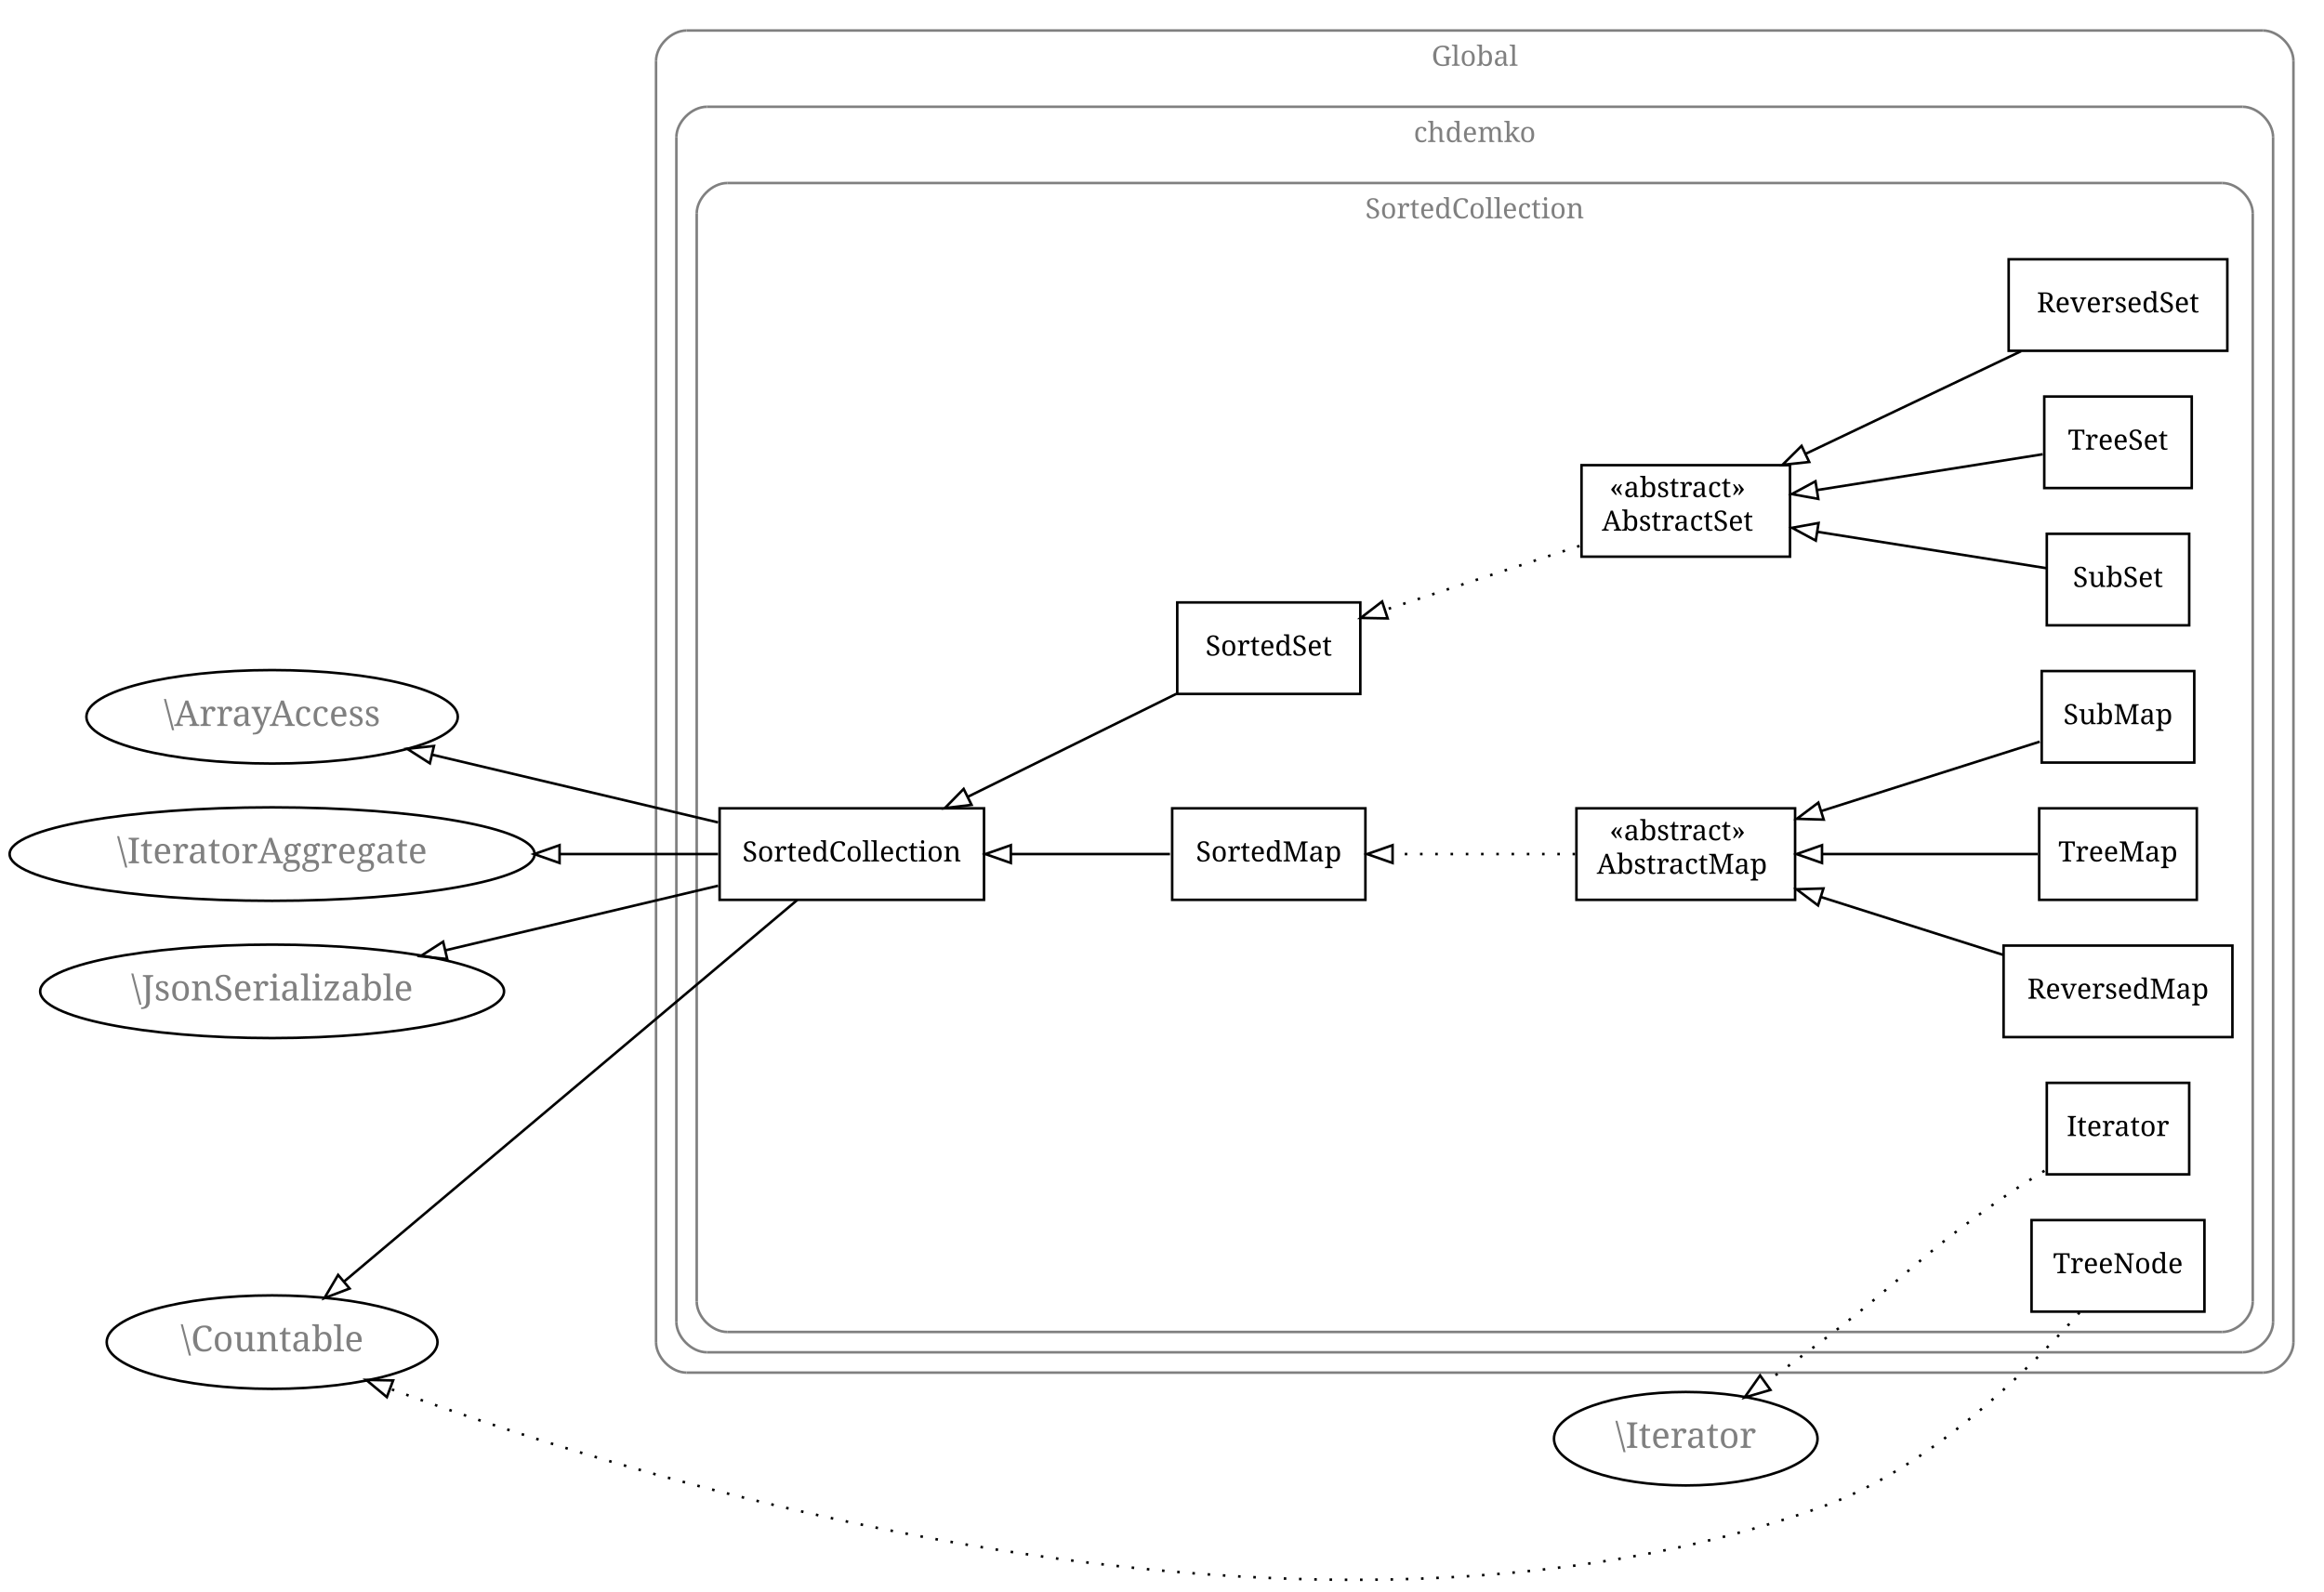
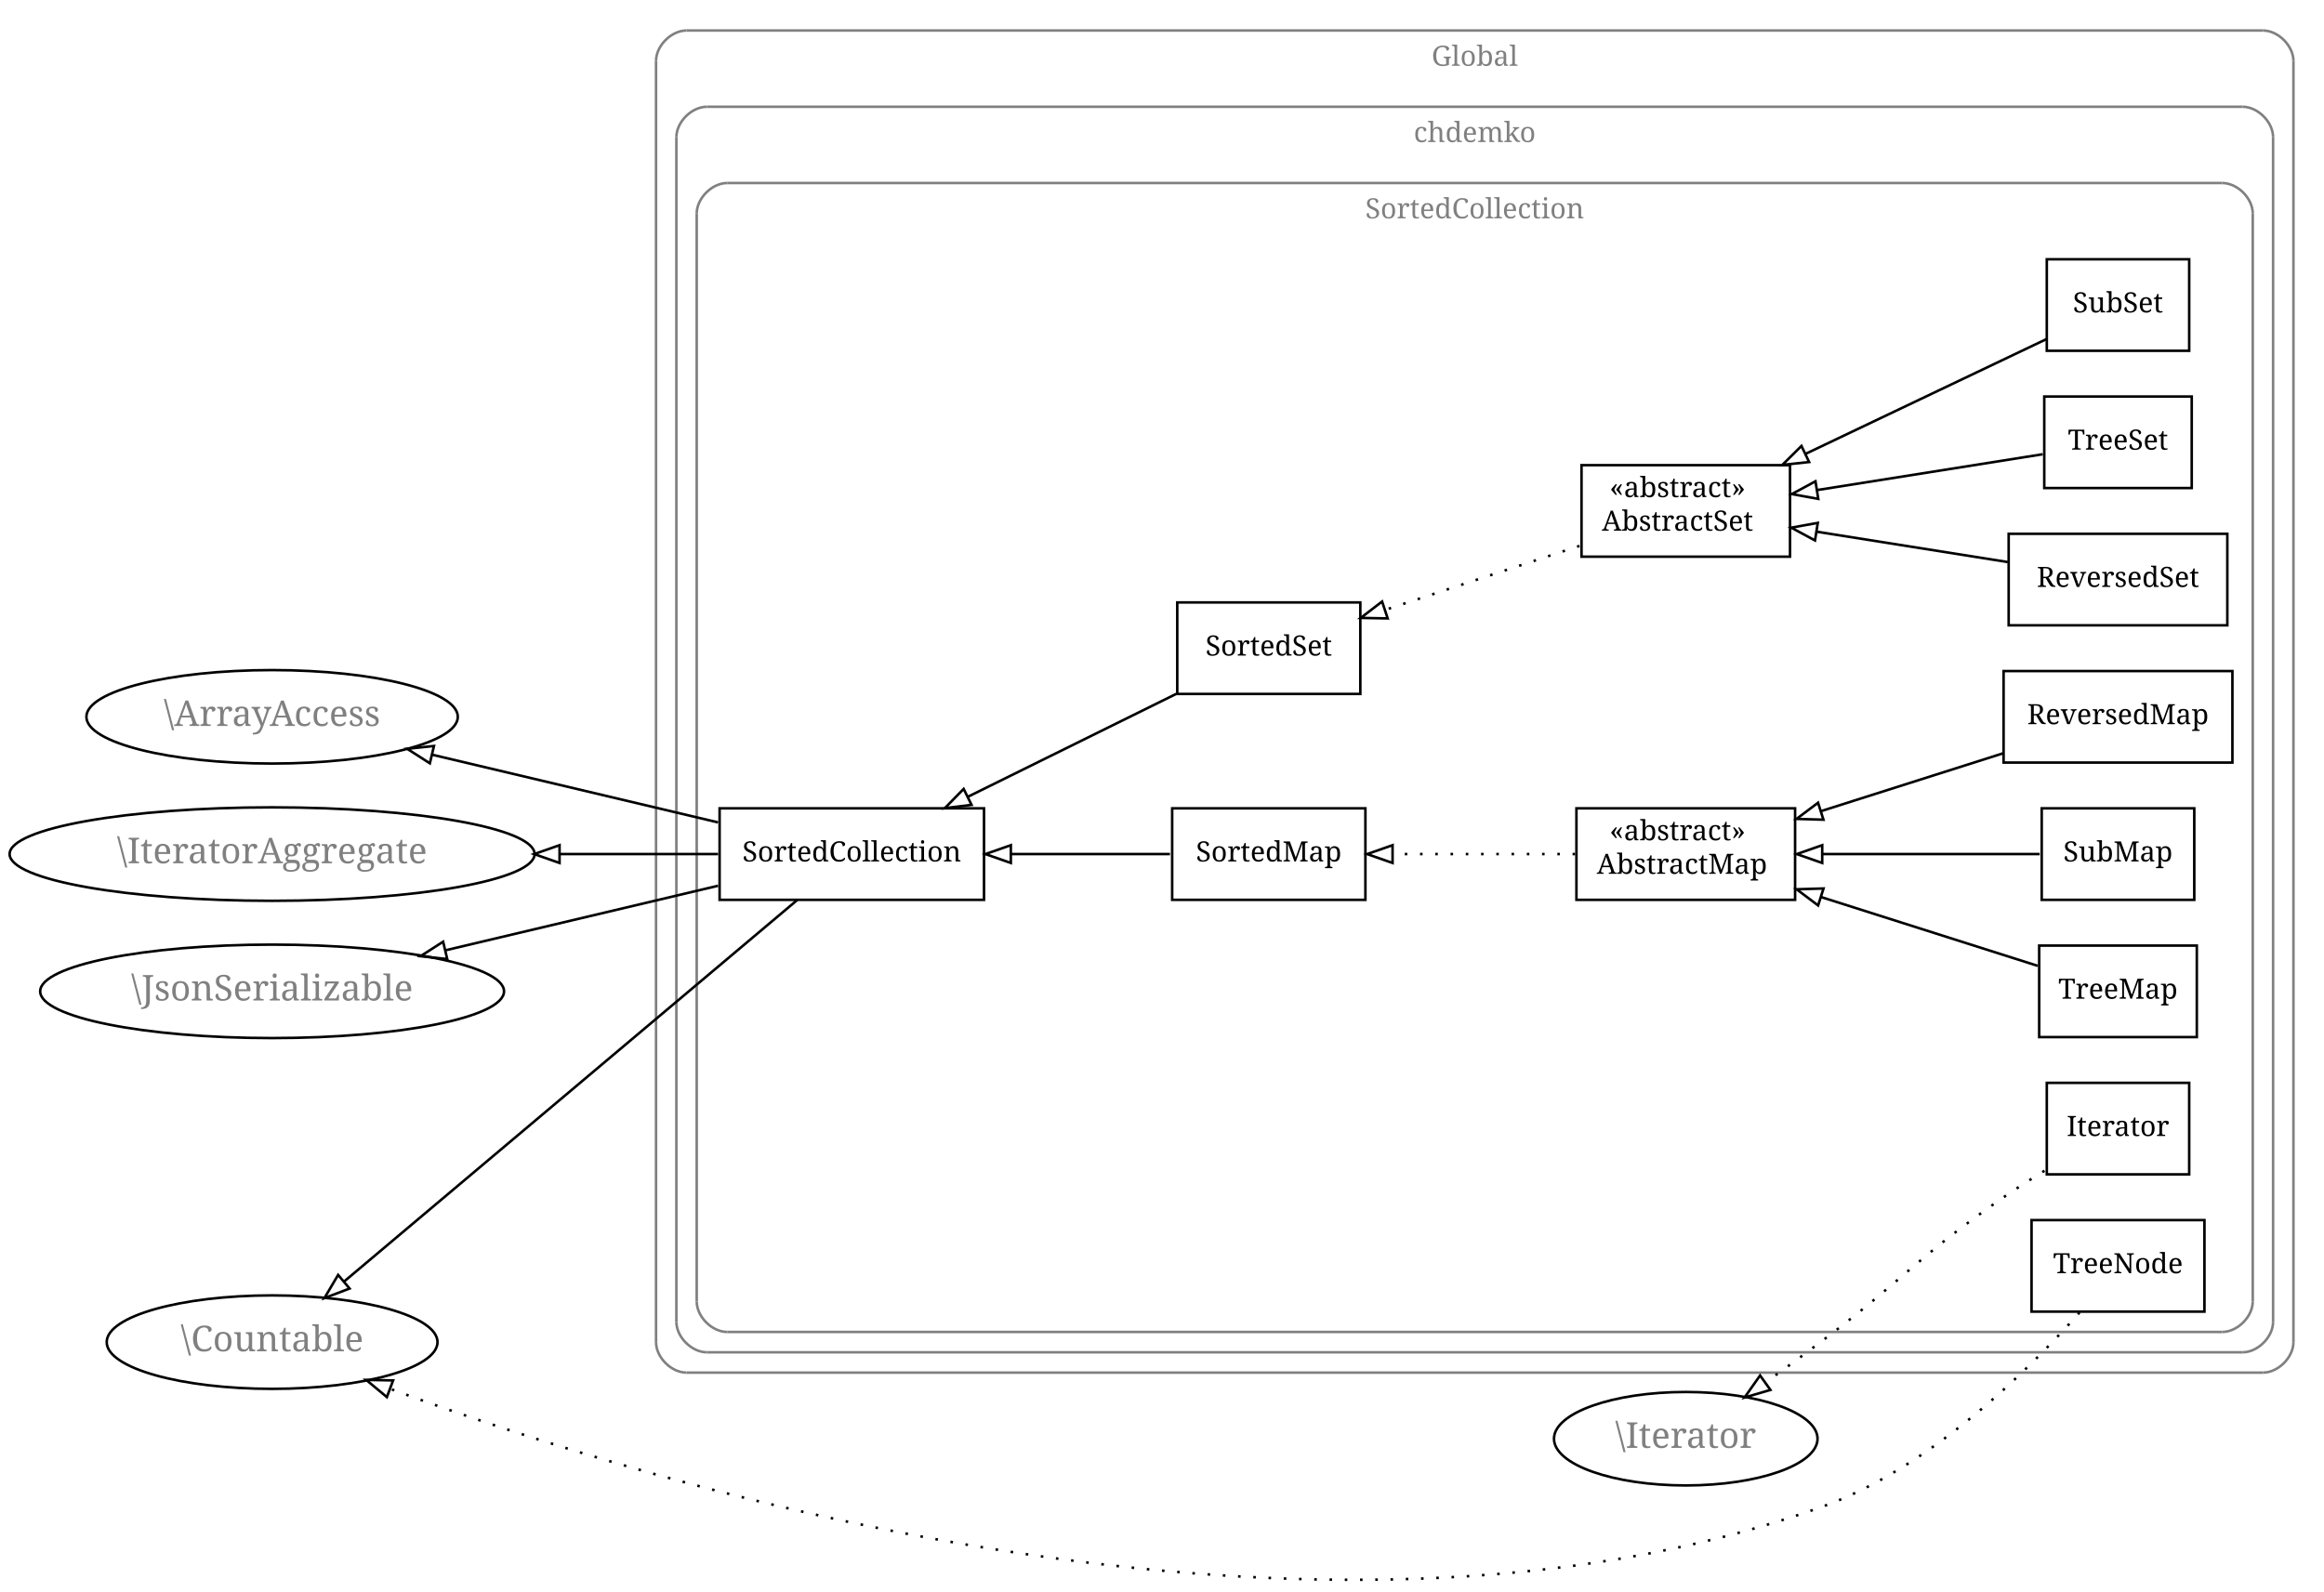
<svg xmlns="http://www.w3.org/2000/svg" width="914pt" height="626pt" viewBox="0.00 0.00 914.00 626.03">
  <g id="graph1" class="graph" transform="scale(1 1) rotate(0) translate(4 622.034)">
    <polygon fill="white" stroke="white" points="-4,5 -4,-622.034 911,-622.034 911,5 -4,5" />
    <g id="graph2" class="cluster">
      <polyline fill="none" stroke="gray" points="266,-82.034 886,-82.034 " />
      <path fill="none" stroke="gray" d="M886,-82.034C892,-82.034 898,-88.034 898,-94.034" />
      <polyline fill="none" stroke="gray" points="898,-94.034 898,-598.034 " />
      <path fill="none" stroke="gray" d="M898,-598.034C898,-604.034 892,-610.034 886,-610.034" />
      <polyline fill="none" stroke="gray" points="886,-610.034 266,-610.034 " />
      <path fill="none" stroke="gray" d="M266,-610.034C260,-610.034 254,-604.034 254,-598.034" />
      <polyline fill="none" stroke="gray" points="254,-598.034 254,-94.034 " />
      <path fill="none" stroke="gray" d="M254,-94.034C254,-88.034 260,-82.034 266,-82.034" />
      <text text-anchor="middle" x="576" y="-596.134" font-family="Times Roman,serif" font-size="11.00" fill="gray">Global</text>
    </g>
    <g id="graph3" class="cluster">
      <polyline fill="none" stroke="gray" points="274,-90.034 878,-90.034 " />
      <path fill="none" stroke="gray" d="M878,-90.034C884,-90.034 890,-96.034 890,-102.034" />
      <polyline fill="none" stroke="gray" points="890,-102.034 890,-568.034 " />
      <path fill="none" stroke="gray" d="M890,-568.034C890,-574.034 884,-580.034 878,-580.034" />
      <polyline fill="none" stroke="gray" points="878,-580.034 274,-580.034 " />
      <path fill="none" stroke="gray" d="M274,-580.034C268,-580.034 262,-574.034 262,-568.034" />
      <polyline fill="none" stroke="gray" points="262,-568.034 262,-102.034 " />
      <path fill="none" stroke="gray" d="M262,-102.034C262,-96.034 268,-90.034 274,-90.034" />
      <text text-anchor="middle" x="576" y="-566.134" font-family="Times Roman,serif" font-size="11.00" fill="gray">chdemko</text>
    </g>
    <g id="graph4" class="cluster">
      <polyline fill="none" stroke="gray" points="282,-98.034 870,-98.034 " />
      <path fill="none" stroke="gray" d="M870,-98.034C876,-98.034 882,-104.034 882,-110.034" />
      <polyline fill="none" stroke="gray" points="882,-110.034 882,-538.034 " />
      <path fill="none" stroke="gray" d="M882,-538.034C882,-544.034 876,-550.034 870,-550.034" />
      <polyline fill="none" stroke="gray" points="870,-550.034 282,-550.034 " />
      <path fill="none" stroke="gray" d="M282,-550.034C276,-550.034 270,-544.034 270,-538.034" />
      <polyline fill="none" stroke="gray" points="270,-538.034 270,-110.034 " />
      <path fill="none" stroke="gray" d="M270,-110.034C270,-104.034 276,-98.034 282,-98.034" />
      <text text-anchor="middle" x="576" y="-536.134" font-family="Times Roman,serif" font-size="11.00" fill="gray">SortedCollection</text>
    </g>
    <g id="node4" class="node">
-       <polygon fill="none" stroke="black" points="857,-196.034 801,-196.034 801,-160.034 857,-160.034 857,-196.034" />
-       <text text-anchor="middle" x="829" y="-175.134" font-family="Times Roman,serif" font-size="11.00">Iterator</text>
-     </g>
-     <g id="node18" class="node">
-       <ellipse fill="none" stroke="black" cx="659" cy="-56.034" rx="51.828" ry="18.385" />
-       <text text-anchor="middle" x="659" y="-52.434" font-family="Times Roman,serif" font-size="14.00" fill="gray">\Iterator</text>
-     </g>
-     <g id="edge5" class="edge">
-       <path fill="none" stroke="black" stroke-dasharray="1,5" d="M800.083,-161.439C794.659,-158.115 789.096,-154.558 784,-151.034 750.431,-127.82 744.594,-118.599 712,-94.034 705.046,-88.793 697.487,-83.272 690.314,-78.112" />
-       <polygon fill="none" stroke="black" points="692.301,-75.229 682.131,-72.258 688.228,-80.922 692.301,-75.229" />
+       <polygon fill="none" stroke="black" points="857,-520.034 801,-520.034 801,-484.034 857,-484.034 857,-520.034" />
+       <text text-anchor="middle" x="829" y="-499.134" font-family="Times Roman,serif" font-size="11.00">SubSet</text>
    </g>
    <g id="node5" class="node">
-       <polygon fill="none" stroke="black" points="859,-358.034 799,-358.034 799,-322.034 859,-322.034 859,-358.034" />
-       <text text-anchor="middle" x="829" y="-337.134" font-family="Times Roman,serif" font-size="11.00">SubMap</text>
-     </g>
-     <g id="node7" class="node">
-       <polygon fill="none" stroke="black" points="702,-304.034 616,-304.034 616,-268.034 702,-268.034 702,-304.034" />
-       <text text-anchor="start" x="629" y="-291.468" font-family="Times Roman,serif" font-size="11.00">«abstract»</text>
-       <text text-anchor="start" x="624" y="-278.268" font-family="Times Roman,serif" font-size="11.00">AbstractMap</text>
-     </g>
-     <g id="edge7" class="edge">
-       <path fill="none" stroke="black" d="M798.214,-330.255C774.334,-322.67 740.657,-311.972 712.407,-302.999" />
-       <polygon fill="none" stroke="black" points="713.257,-299.596 702.666,-299.905 711.137,-306.268 713.257,-299.596" />
-     </g>
-     <g id="node6" class="node">
      <polygon fill="none" stroke="black" points="700,-439.034 618,-439.034 618,-403.034 700,-403.034 700,-439.034" />
      <text text-anchor="start" x="629" y="-426.468" font-family="Times Roman,serif" font-size="11.00">«abstract»</text>
      <text text-anchor="start" x="626" y="-413.268" font-family="Times Roman,serif" font-size="11.00">AbstractSet</text>
+     </g>
+     <g id="edge5" class="edge">
+       <path fill="none" stroke="black" d="M800.928,-488.659C775.203,-476.401 736.603,-458.01 706.149,-443.499" />
+       <polygon fill="none" stroke="black" points="707.516,-440.274 696.983,-439.132 704.505,-446.593 707.516,-440.274" />
    </g>
    <g id="node14" class="node">
      <polygon fill="none" stroke="black" points="531,-385.034 459,-385.034 459,-349.034 531,-349.034 531,-385.034" />
      <text text-anchor="middle" x="495" y="-364.134" font-family="Times Roman,serif" font-size="11.00">SortedSet</text>
    </g>
-     <g id="edge9" class="edge">
+     <g id="edge7" class="edge">
      <path fill="none" stroke="black" stroke-dasharray="1,5" d="M617.192,-407.268C593.837,-399.578 564.704,-389.985 540.743,-382.096" />
      <polygon fill="none" stroke="black" points="541.755,-378.744 531.162,-378.941 539.565,-385.393 541.755,-378.744" />
    </g>
-     <g id="node16" class="node">
-       <polygon fill="none" stroke="black" points="533,-304.034 457,-304.034 457,-268.034 533,-268.034 533,-304.034" />
-       <text text-anchor="middle" x="495" y="-283.134" font-family="Times Roman,serif" font-size="11.00">SortedMap</text>
+     <g id="node6" class="node">
+       <polygon fill="none" stroke="black" points="857,-196.034 801,-196.034 801,-160.034 857,-160.034 857,-196.034" />
+       <text text-anchor="middle" x="829" y="-175.134" font-family="Times Roman,serif" font-size="11.00">Iterator</text>
+     </g>
+     <g id="node20" class="node">
+       <ellipse fill="none" stroke="black" cx="659" cy="-56.034" rx="51.828" ry="18.385" />
+       <text text-anchor="middle" x="659" y="-52.434" font-family="Times Roman,serif" font-size="14.00" fill="gray">\Iterator</text>
+     </g>
+     <g id="edge9" class="edge">
+       <path fill="none" stroke="black" stroke-dasharray="1,5" d="M800.083,-161.439C794.659,-158.115 789.096,-154.558 784,-151.034 750.431,-127.82 744.594,-118.599 712,-94.034 705.046,-88.793 697.487,-83.272 690.314,-78.112" />
+       <polygon fill="none" stroke="black" points="692.301,-75.229 682.131,-72.258 688.228,-80.922 692.301,-75.229" />
+     </g>
+     <g id="node7" class="node">
+       <polygon fill="none" stroke="black" points="874,-358.034 784,-358.034 784,-322.034 874,-322.034 874,-358.034" />
+       <text text-anchor="middle" x="829" y="-337.134" font-family="Times Roman,serif" font-size="11.00">ReversedMap</text>
+     </g>
+     <g id="node12" class="node">
+       <polygon fill="none" stroke="black" points="702,-304.034 616,-304.034 616,-268.034 702,-268.034 702,-304.034" />
+       <text text-anchor="start" x="629" y="-291.468" font-family="Times Roman,serif" font-size="11.00">«abstract»</text>
+       <text text-anchor="start" x="624" y="-278.268" font-family="Times Roman,serif" font-size="11.00">AbstractMap</text>
    </g>
    <g id="edge11" class="edge">
-       <path fill="none" stroke="black" stroke-dasharray="1,5" d="M615.482,-286.034C593.428,-286.034 566.571,-286.034 543.815,-286.034" />
-       <polygon fill="none" stroke="black" points="543.681,-282.534 533.681,-286.034 543.681,-289.534 543.681,-282.534" />
+       <path fill="none" stroke="black" d="M783.889,-325.705C761.855,-318.706 735.197,-310.238 712.177,-302.926" />
+       <polygon fill="none" stroke="black" points="713.149,-299.562 702.558,-299.87 711.03,-306.234 713.149,-299.562" />
    </g>
    <g id="node8" class="node">
-       <polygon fill="none" stroke="black" points="872,-520.034 786,-520.034 786,-484.034 872,-484.034 872,-520.034" />
-       <text text-anchor="middle" x="829" y="-499.134" font-family="Times Roman,serif" font-size="11.00">ReversedSet</text>
-     </g>
-     <g id="edge13" class="edge">
-       <path fill="none" stroke="black" d="M790.849,-483.856C765.804,-471.923 732.868,-456.23 706.18,-443.514" />
-       <polygon fill="none" stroke="black" points="707.557,-440.293 697.024,-439.151 704.546,-446.613 707.557,-440.293" />
-     </g>
-     <g id="node9" class="node">
      <polygon fill="none" stroke="black" points="858,-466.034 800,-466.034 800,-430.034 858,-430.034 858,-466.034" />
      <text text-anchor="middle" x="829" y="-445.134" font-family="Times Roman,serif" font-size="11.00">TreeSet</text>
    </g>
-     <g id="edge15" class="edge">
+     <g id="edge13" class="edge">
      <path fill="none" stroke="black" d="M799.388,-443.331C774.966,-439.452 739.738,-433.857 710.681,-429.242" />
      <polygon fill="none" stroke="black" points="711.114,-425.767 700.689,-427.655 710.016,-432.681 711.114,-425.767" />
+     </g>
+     <g id="node9" class="node">
+       <polygon fill="none" stroke="black" points="872,-412.034 786,-412.034 786,-376.034 872,-376.034 872,-412.034" />
+       <text text-anchor="middle" x="829" y="-391.134" font-family="Times Roman,serif" font-size="11.00">ReversedSet</text>
+     </g>
+     <g id="edge15" class="edge">
+       <path fill="none" stroke="black" d="M785.662,-400.917C762.766,-404.554 734.511,-409.041 710.502,-412.854" />
+       <polygon fill="none" stroke="black" points="709.827,-409.418 700.5,-414.443 710.925,-416.331 709.827,-409.418" />
    </g>
    <g id="node10" class="node">
      <polygon fill="none" stroke="black" points="863,-142.034 795,-142.034 795,-106.034 863,-106.034 863,-142.034" />
      <text text-anchor="middle" x="829" y="-121.134" font-family="Times Roman,serif" font-size="11.00">TreeNode</text>
    </g>
    <g id="node25" class="node">
      <ellipse fill="none" stroke="black" cx="103" cy="-94.034" rx="65.054" ry="18.385" />
      <text text-anchor="middle" x="103" y="-90.434" font-family="Times Roman,serif" font-size="14.00" fill="gray">\Countable</text>
    </g>
    <g id="edge17" class="edge">
      <path fill="none" stroke="black" stroke-dasharray="1,5" d="M813.884,-105.724C793.538,-82.676 754.906,-44.26 712,-29.034 512.024,41.929 253.747,-37.245 149.588,-75.603" />
      <polygon fill="none" stroke="black" points="148.142,-72.406 139.996,-79.181 150.589,-78.965 148.142,-72.406" />
    </g>
    <g id="node11" class="node">
-       <polygon fill="none" stroke="black" points="860,-304.034 798,-304.034 798,-268.034 860,-268.034 860,-304.034" />
-       <text text-anchor="middle" x="829" y="-283.134" font-family="Times Roman,serif" font-size="11.00">TreeMap</text>
+       <polygon fill="none" stroke="black" points="859,-304.034 799,-304.034 799,-268.034 859,-268.034 859,-304.034" />
+       <text text-anchor="middle" x="829" y="-283.134" font-family="Times Roman,serif" font-size="11.00">SubMap</text>
    </g>
    <g id="edge19" class="edge">
-       <path fill="none" stroke="black" d="M797.423,-286.034C773.649,-286.034 740.498,-286.034 712.598,-286.034" />
-       <polygon fill="none" stroke="black" points="712.584,-282.534 702.584,-286.034 712.584,-289.534 712.584,-282.534" />
+       <path fill="none" stroke="black" d="M798.214,-286.034C774.439,-286.034 740.951,-286.034 712.778,-286.034" />
+       <polygon fill="none" stroke="black" points="712.666,-282.534 702.666,-286.034 712.666,-289.534 712.666,-282.534" />
    </g>
-     <g id="node12" class="node">
-       <polygon fill="none" stroke="black" points="874,-250.034 784,-250.034 784,-214.034 874,-214.034 874,-250.034" />
-       <text text-anchor="middle" x="829" y="-229.134" font-family="Times Roman,serif" font-size="11.00">ReversedMap</text>
+     <g id="node16" class="node">
+       <polygon fill="none" stroke="black" points="533,-304.034 457,-304.034 457,-268.034 533,-268.034 533,-304.034" />
+       <text text-anchor="middle" x="495" y="-283.134" font-family="Times Roman,serif" font-size="11.00">SortedMap</text>
    </g>
    <g id="edge21" class="edge">
-       <path fill="none" stroke="black" d="M783.889,-246.363C761.855,-253.362 735.197,-261.831 712.177,-269.143" />
-       <polygon fill="none" stroke="black" points="711.03,-265.835 702.558,-272.198 713.149,-272.506 711.03,-265.835" />
+       <path fill="none" stroke="black" stroke-dasharray="1,5" d="M615.482,-286.034C593.428,-286.034 566.571,-286.034 543.815,-286.034" />
+       <polygon fill="none" stroke="black" points="543.681,-282.534 533.681,-286.034 543.681,-289.534 543.681,-282.534" />
    </g>
    <g id="node13" class="node">
-       <polygon fill="none" stroke="black" points="857,-412.034 801,-412.034 801,-376.034 857,-376.034 857,-412.034" />
-       <text text-anchor="middle" x="829" y="-391.134" font-family="Times Roman,serif" font-size="11.00">SubSet</text>
+       <polygon fill="none" stroke="black" points="860,-250.034 798,-250.034 798,-214.034 860,-214.034 860,-250.034" />
+       <text text-anchor="middle" x="829" y="-229.134" font-family="Times Roman,serif" font-size="11.00">TreeMap</text>
    </g>
    <g id="edge23" class="edge">
-       <path fill="none" stroke="black" d="M800.928,-398.493C776.548,-402.365 740.604,-408.074 710.99,-412.777" />
-       <polygon fill="none" stroke="black" points="710.135,-409.369 700.808,-414.394 711.233,-416.282 710.135,-409.369" />
+       <path fill="none" stroke="black" d="M797.423,-242.065C773.544,-249.65 740.207,-260.239 712.231,-269.125" />
+       <polygon fill="none" stroke="black" points="711.055,-265.827 702.584,-272.19 713.175,-272.498 711.055,-265.827" />
    </g>
    <g id="node15" class="node">
      <polygon fill="none" stroke="black" points="383,-304.034 279,-304.034 279,-268.034 383,-268.034 383,-304.034" />
      <text text-anchor="middle" x="331" y="-283.134" font-family="Times Roman,serif" font-size="11.00">SortedCollection</text>
    </g>
    <g id="edge25" class="edge">
      <path fill="none" stroke="black" d="M458.603,-349.058C434.482,-337.144 402.642,-321.418 376.802,-308.656" />
      <polygon fill="none" stroke="black" points="378.094,-305.391 367.578,-304.1 374.994,-311.667 378.094,-305.391" />
    </g>
    <g id="edge29" class="edge">
      <path fill="none" stroke="black" d="M309.55,-267.971C268.243,-233.186 177.657,-156.903 131.401,-117.951" />
      <polygon fill="none" stroke="black" points="133.472,-115.119 123.569,-111.355 128.963,-120.474 133.472,-115.119" />
    </g>
    <g id="node31" class="node">
      <ellipse fill="none" stroke="black" cx="103" cy="-340.034" rx="73.039" ry="18.385" />
      <text text-anchor="middle" x="103" y="-336.434" font-family="Times Roman,serif" font-size="14.00" fill="gray">\ArrayAccess</text>
    </g>
    <g id="edge27" class="edge">
      <path fill="none" stroke="black" d="M278.406,-298.491C244.867,-306.434 201.222,-316.771 165.859,-325.147" />
      <polygon fill="none" stroke="black" points="165.043,-321.743 156.119,-327.453 166.657,-328.554 165.043,-321.743" />
    </g>
    <g id="node34" class="node">
      <ellipse fill="none" stroke="black" cx="103" cy="-286.034" rx="103.238" ry="18.385" />
      <text text-anchor="middle" x="103" y="-282.434" font-family="Times Roman,serif" font-size="14.00" fill="gray">\IteratorAggregate</text>
    </g>
    <g id="edge31" class="edge">
      <path fill="none" stroke="black" d="M278.406,-286.034C259.703,-286.034 237.856,-286.034 216.055,-286.034" />
      <polygon fill="none" stroke="black" points="216.054,-282.534 206.054,-286.034 216.054,-289.534 216.054,-282.534" />
    </g>
    <g id="node36" class="node">
      <ellipse fill="none" stroke="black" cx="103" cy="-232.034" rx="91.217" ry="18.385" />
      <text text-anchor="middle" x="103" y="-228.434" font-family="Times Roman,serif" font-size="14.00" fill="gray">\JsonSerializable</text>
    </g>
    <g id="edge33" class="edge">
      <path fill="none" stroke="black" d="M278.406,-273.578C246.567,-266.037 205.619,-256.339 171.296,-248.209" />
      <polygon fill="none" stroke="black" points="171.877,-244.75 161.34,-245.852 170.264,-251.562 171.877,-244.75" />
    </g>
    <g id="edge35" class="edge">
      <path fill="none" stroke="black" d="M456.134,-286.034C437.494,-286.034 414.695,-286.034 393.69,-286.034" />
      <polygon fill="none" stroke="black" points="393.548,-282.534 383.548,-286.034 393.548,-289.534 393.548,-282.534" />
    </g>
  </g>
</svg>
